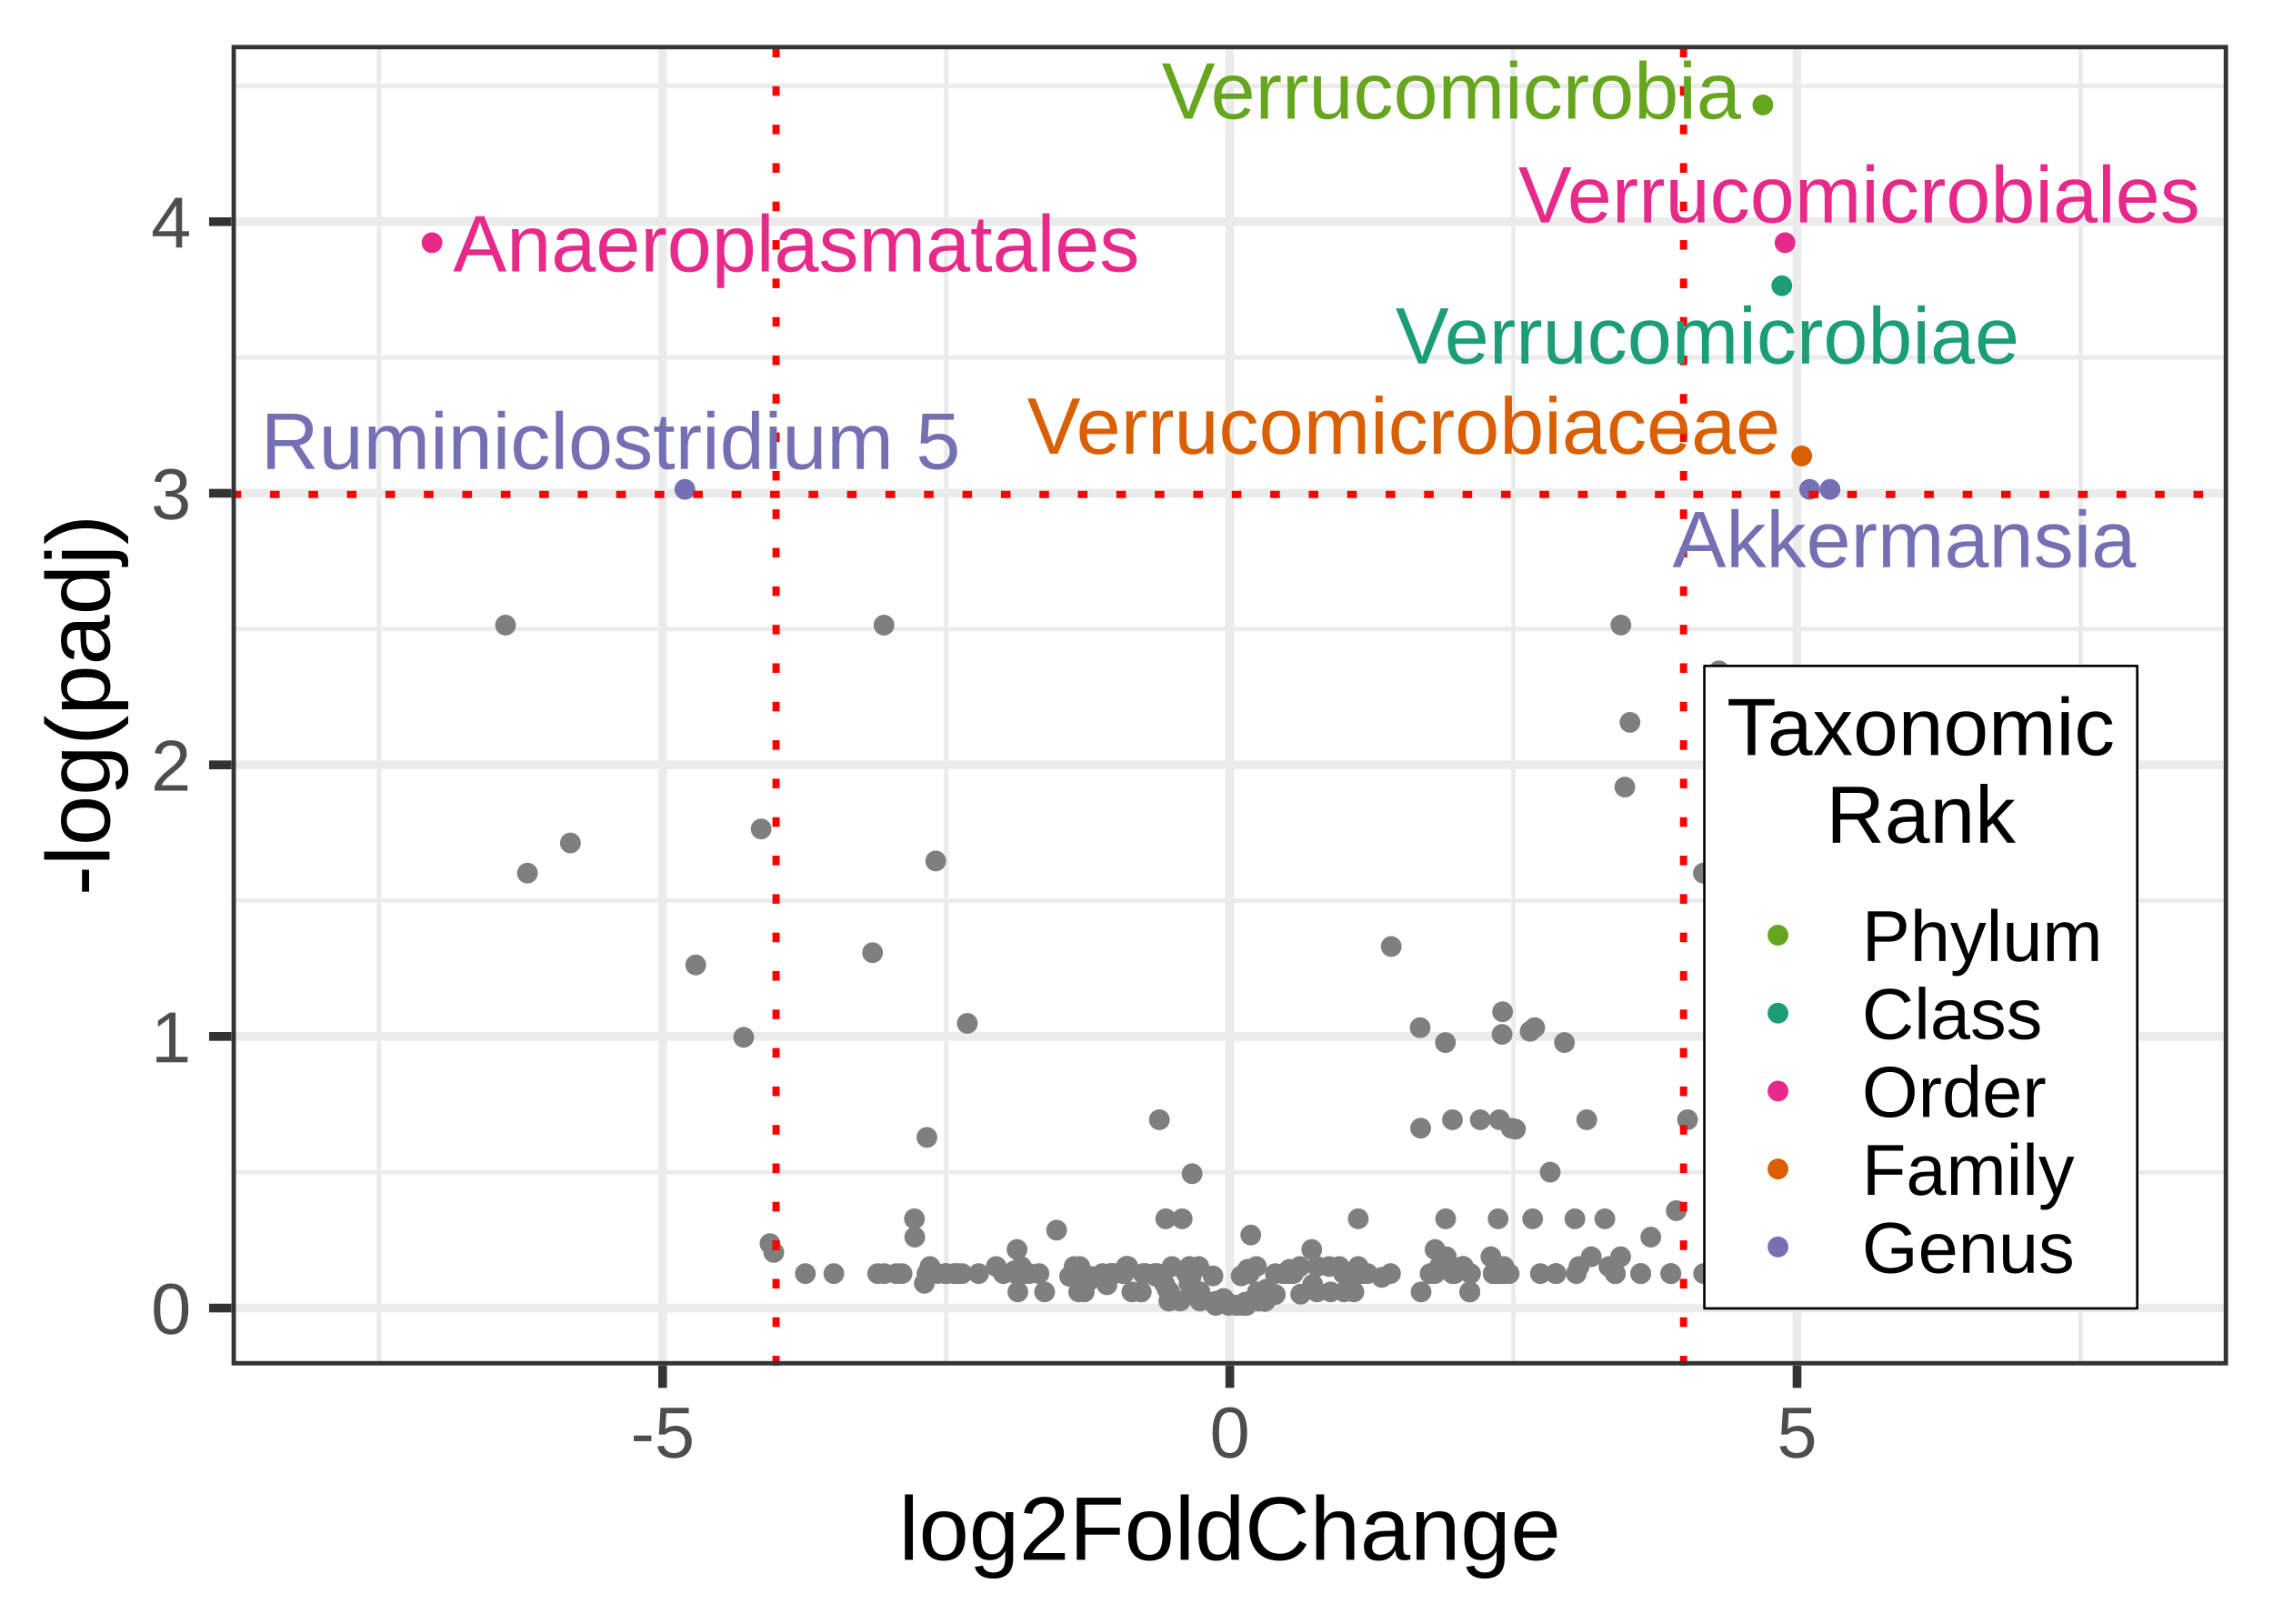
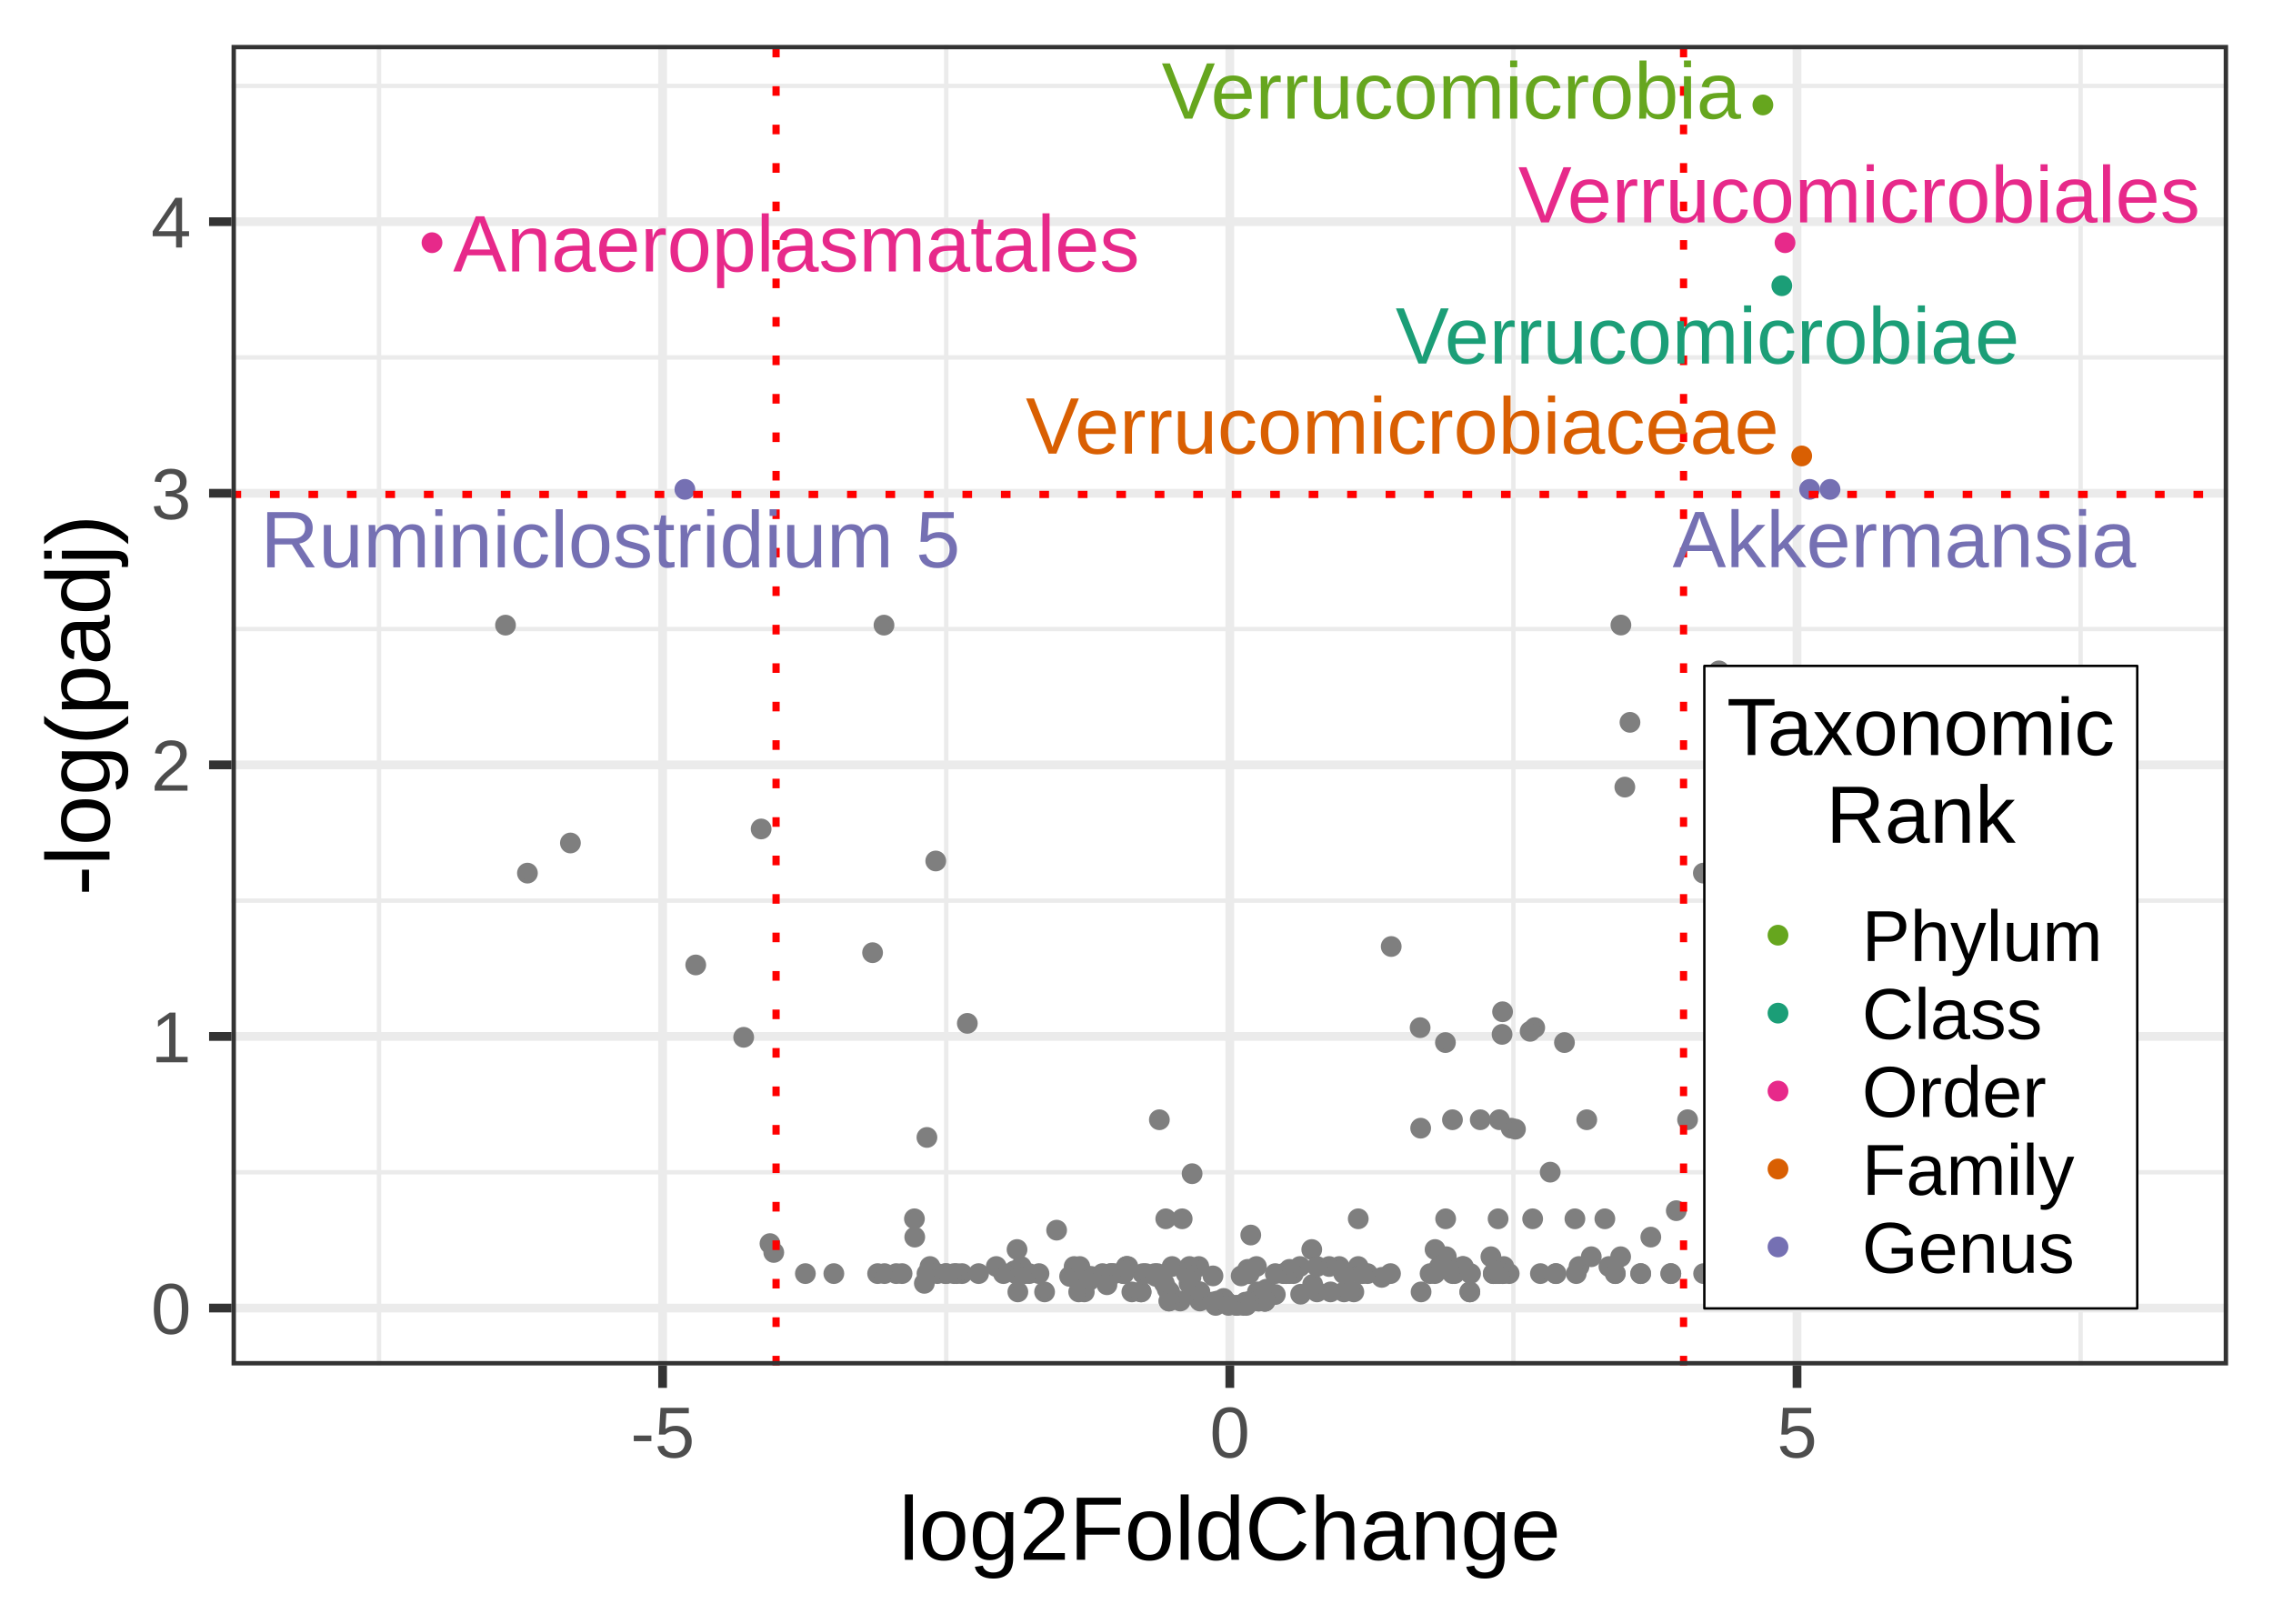
<svg xmlns="http://www.w3.org/2000/svg" class="svglite" width="504.00pt" height="360.00pt" viewBox="0 0 504.00 360.00">
  <defs>
    <style type="text/css">
    .svglite line, .svglite polyline, .svglite polygon, .svglite path, .svglite rect, .svglite circle {
      fill: none;
      stroke: #000000;
      stroke-linecap: round;
      stroke-linejoin: round;
      stroke-miterlimit: 10.00;
    }
    .svglite text {
      white-space: pre;
    }
  </style>
  </defs>
  <rect width="100%" height="100%" style="stroke: none; fill: #FFFFFF;" />
  <defs>
    <clipPath id="cpMC4wMHw1MDQuMDB8MC4wMHwzNjAuMDA=">
      <rect x="0.00" y="0.00" width="504.00" height="360.00" />
    </clipPath>
  </defs>
  <g clip-path="url(#cpMC4wMHw1MDQuMDB8MC4wMHwzNjAuMDA=)">
    <rect x="0.00" y="0.00" width="504.00" height="360.00" style="stroke-width: 1.94; stroke: #FFFFFF; fill: #FFFFFF;" />
  </g>
  <defs>
    <clipPath id="cpNTEuMzR8NDk0LjA0fDkuOTZ8MzAyLjcz">
      <rect x="51.34" y="9.96" width="442.70" height="292.77" />
    </clipPath>
  </defs>
  <g clip-path="url(#cpNTEuMzR8NDk0LjA0fDkuOTZ8MzAyLjcz)">
    <rect x="51.34" y="9.96" width="442.70" height="292.77" style="stroke-width: 1.94; stroke: none; fill: #FFFFFF;" />
    <polyline points="51.34,259.90 494.04,259.90 " style="stroke-width: 0.97; stroke: #EBEBEB; stroke-linecap: butt;" />
    <polyline points="51.34,199.68 494.04,199.68 " style="stroke-width: 0.97; stroke: #EBEBEB; stroke-linecap: butt;" />
    <polyline points="51.34,139.47 494.04,139.47 " style="stroke-width: 0.97; stroke: #EBEBEB; stroke-linecap: butt;" />
    <polyline points="51.34,79.25 494.04,79.25 " style="stroke-width: 0.97; stroke: #EBEBEB; stroke-linecap: butt;" />
    <polyline points="51.34,19.04 494.04,19.04 " style="stroke-width: 0.97; stroke: #EBEBEB; stroke-linecap: butt;" />
    <polyline points="84.04,302.73 84.04,9.96 " style="stroke-width: 0.97; stroke: #EBEBEB; stroke-linecap: butt;" />
    <polyline points="209.81,302.73 209.81,9.96 " style="stroke-width: 0.97; stroke: #EBEBEB; stroke-linecap: butt;" />
    <polyline points="335.57,302.73 335.57,9.96 " style="stroke-width: 0.97; stroke: #EBEBEB; stroke-linecap: butt;" />
    <polyline points="461.34,302.73 461.34,9.96 " style="stroke-width: 0.97; stroke: #EBEBEB; stroke-linecap: butt;" />
    <polyline points="51.34,290.01 494.04,290.01 " style="stroke-width: 1.94; stroke: #EBEBEB; stroke-linecap: butt;" />
    <polyline points="51.34,229.79 494.04,229.79 " style="stroke-width: 1.94; stroke: #EBEBEB; stroke-linecap: butt;" />
    <polyline points="51.34,169.58 494.04,169.58 " style="stroke-width: 1.94; stroke: #EBEBEB; stroke-linecap: butt;" />
    <polyline points="51.34,109.36 494.04,109.36 " style="stroke-width: 1.94; stroke: #EBEBEB; stroke-linecap: butt;" />
    <polyline points="51.34,49.15 494.04,49.15 " style="stroke-width: 1.94; stroke: #EBEBEB; stroke-linecap: butt;" />
    <polyline points="146.92,302.73 146.92,9.96 " style="stroke-width: 1.94; stroke: #EBEBEB; stroke-linecap: butt;" />
    <polyline points="272.69,302.73 272.69,9.96 " style="stroke-width: 1.94; stroke: #EBEBEB; stroke-linecap: butt;" />
    <polyline points="398.46,302.73 398.46,9.96 " style="stroke-width: 1.94; stroke: #EBEBEB; stroke-linecap: butt;" />
    <circle cx="390.89" cy="23.27" r="1.95" style="stroke-width: 0.71; stroke: #66A61E; fill: #66A61E;" />
    <circle cx="333.17" cy="224.32" r="1.95" style="stroke-width: 0.71; stroke: #7F7F7F; fill: #7F7F7F;" />
    <circle cx="322.06" cy="248.26" r="1.95" style="stroke-width: 0.71; stroke: #7F7F7F; fill: #7F7F7F;" />
    <circle cx="328.22" cy="248.26" r="1.95" style="stroke-width: 0.71; stroke: #7F7F7F; fill: #7F7F7F;" />
    <circle cx="257.07" cy="248.26" r="1.95" style="stroke-width: 0.71; stroke: #7F7F7F; fill: #7F7F7F;" />
    <circle cx="351.84" cy="248.26" r="1.95" style="stroke-width: 0.71; stroke: #7F7F7F; fill: #7F7F7F;" />
    <circle cx="205.53" cy="252.18" r="1.95" style="stroke-width: 0.71; stroke: #7F7F7F; fill: #7F7F7F;" />
    <circle cx="264.33" cy="260.22" r="1.95" style="stroke-width: 0.71; stroke: #7F7F7F; fill: #7F7F7F;" />
    <circle cx="277.34" cy="273.82" r="1.95" style="stroke-width: 0.71; stroke: #7F7F7F; fill: #7F7F7F;" />
    <circle cx="395.09" cy="63.35" r="1.95" style="stroke-width: 0.71; stroke: #1B9E77; fill: #1B9E77;" />
    <circle cx="359.41" cy="138.58" r="1.95" style="stroke-width: 0.71; stroke: #7F7F7F; fill: #7F7F7F;" />
    <circle cx="207.49" cy="190.89" r="1.95" style="stroke-width: 0.71; stroke: #7F7F7F; fill: #7F7F7F;" />
    <circle cx="308.48" cy="209.85" r="1.95" style="stroke-width: 0.71; stroke: #7F7F7F; fill: #7F7F7F;" />
    <circle cx="333.06" cy="229.33" r="1.95" style="stroke-width: 0.71; stroke: #7F7F7F; fill: #7F7F7F;" />
    <circle cx="258.49" cy="270.22" r="1.95" style="stroke-width: 0.71; stroke: #7F7F7F; fill: #7F7F7F;" />
    <circle cx="320.55" cy="270.22" r="1.95" style="stroke-width: 0.71; stroke: #7F7F7F; fill: #7F7F7F;" />
    <circle cx="301.17" cy="270.22" r="1.95" style="stroke-width: 0.71; stroke: #7F7F7F; fill: #7F7F7F;" />
    <circle cx="355.85" cy="270.22" r="1.95" style="stroke-width: 0.71; stroke: #7F7F7F; fill: #7F7F7F;" />
    <circle cx="202.76" cy="270.22" r="1.95" style="stroke-width: 0.71; stroke: #7F7F7F; fill: #7F7F7F;" />
    <circle cx="349.21" cy="270.22" r="1.95" style="stroke-width: 0.71; stroke: #7F7F7F; fill: #7F7F7F;" />
    <circle cx="332.18" cy="270.22" r="1.95" style="stroke-width: 0.71; stroke: #7F7F7F; fill: #7F7F7F;" />
    <circle cx="262.13" cy="270.22" r="1.95" style="stroke-width: 0.71; stroke: #7F7F7F; fill: #7F7F7F;" />
    <circle cx="225.51" cy="277.03" r="1.95" style="stroke-width: 0.71; stroke: #7F7F7F; fill: #7F7F7F;" />
    <circle cx="318.20" cy="277.03" r="1.95" style="stroke-width: 0.71; stroke: #7F7F7F; fill: #7F7F7F;" />
    <circle cx="290.86" cy="277.03" r="1.95" style="stroke-width: 0.71; stroke: #7F7F7F; fill: #7F7F7F;" />
    <circle cx="285.92" cy="281.43" r="1.95" style="stroke-width: 0.71; stroke: #7F7F7F; fill: #7F7F7F;" />
    <circle cx="249.63" cy="281.43" r="1.95" style="stroke-width: 0.71; stroke: #7F7F7F; fill: #7F7F7F;" />
    <circle cx="264.42" cy="281.43" r="1.95" style="stroke-width: 0.71; stroke: #7F7F7F; fill: #7F7F7F;" />
    <circle cx="276.64" cy="281.43" r="1.95" style="stroke-width: 0.71; stroke: #7F7F7F; fill: #7F7F7F;" />
    <circle cx="275.21" cy="282.88" r="1.95" style="stroke-width: 0.71; stroke: #7F7F7F; fill: #7F7F7F;" />
    <circle cx="268.96" cy="282.88" r="1.95" style="stroke-width: 0.71; stroke: #7F7F7F; fill: #7F7F7F;" />
    <circle cx="95.79" cy="53.81" r="1.95" style="stroke-width: 0.71; stroke: #E7298A; fill: #E7298A;" />
    <circle cx="395.80" cy="53.81" r="1.95" style="stroke-width: 0.71; stroke: #E7298A; fill: #E7298A;" />
    <circle cx="360.28" cy="174.51" r="1.95" style="stroke-width: 0.71; stroke: #7F7F7F; fill: #7F7F7F;" />
    <circle cx="154.27" cy="213.94" r="1.95" style="stroke-width: 0.71; stroke: #7F7F7F; fill: #7F7F7F;" />
    <circle cx="335.07" cy="250.13" r="1.95" style="stroke-width: 0.71; stroke: #7F7F7F; fill: #7F7F7F;" />
    <circle cx="315.01" cy="250.13" r="1.95" style="stroke-width: 0.71; stroke: #7F7F7F; fill: #7F7F7F;" />
    <circle cx="336.03" cy="250.35" r="1.95" style="stroke-width: 0.71; stroke: #7F7F7F; fill: #7F7F7F;" />
    <circle cx="250.09" cy="280.80" r="1.95" style="stroke-width: 0.71; stroke: #7F7F7F; fill: #7F7F7F;" />
    <circle cx="249.78" cy="280.80" r="1.95" style="stroke-width: 0.71; stroke: #7F7F7F; fill: #7F7F7F;" />
    <circle cx="259.89" cy="280.80" r="1.95" style="stroke-width: 0.71; stroke: #7F7F7F; fill: #7F7F7F;" />
    <circle cx="288.24" cy="280.80" r="1.95" style="stroke-width: 0.71; stroke: #7F7F7F; fill: #7F7F7F;" />
    <circle cx="324.29" cy="280.80" r="1.95" style="stroke-width: 0.71; stroke: #7F7F7F; fill: #7F7F7F;" />
    <circle cx="301.16" cy="280.80" r="1.95" style="stroke-width: 0.71; stroke: #7F7F7F; fill: #7F7F7F;" />
    <circle cx="226.43" cy="280.80" r="1.95" style="stroke-width: 0.71; stroke: #7F7F7F; fill: #7F7F7F;" />
    <circle cx="265.82" cy="280.80" r="1.95" style="stroke-width: 0.71; stroke: #7F7F7F; fill: #7F7F7F;" />
    <circle cx="294.72" cy="280.80" r="1.95" style="stroke-width: 0.71; stroke: #7F7F7F; fill: #7F7F7F;" />
    <circle cx="319.18" cy="280.80" r="1.95" style="stroke-width: 0.71; stroke: #7F7F7F; fill: #7F7F7F;" />
    <circle cx="206.21" cy="280.80" r="1.95" style="stroke-width: 0.71; stroke: #7F7F7F; fill: #7F7F7F;" />
    <circle cx="356.75" cy="280.80" r="1.95" style="stroke-width: 0.71; stroke: #7F7F7F; fill: #7F7F7F;" />
    <circle cx="249.78" cy="280.80" r="1.95" style="stroke-width: 0.71; stroke: #7F7F7F; fill: #7F7F7F;" />
    <circle cx="220.90" cy="280.80" r="1.95" style="stroke-width: 0.71; stroke: #7F7F7F; fill: #7F7F7F;" />
    <circle cx="239.43" cy="280.80" r="1.95" style="stroke-width: 0.71; stroke: #7F7F7F; fill: #7F7F7F;" />
    <circle cx="238.17" cy="280.80" r="1.95" style="stroke-width: 0.71; stroke: #7F7F7F; fill: #7F7F7F;" />
    <circle cx="296.96" cy="280.80" r="1.95" style="stroke-width: 0.71; stroke: #7F7F7F; fill: #7F7F7F;" />
    <circle cx="324.48" cy="280.80" r="1.95" style="stroke-width: 0.71; stroke: #7F7F7F; fill: #7F7F7F;" />
    <circle cx="278.59" cy="280.80" r="1.95" style="stroke-width: 0.71; stroke: #7F7F7F; fill: #7F7F7F;" />
    <circle cx="350.12" cy="280.80" r="1.95" style="stroke-width: 0.71; stroke: #7F7F7F; fill: #7F7F7F;" />
    <circle cx="292.04" cy="280.80" r="1.95" style="stroke-width: 0.71; stroke: #7F7F7F; fill: #7F7F7F;" />
    <circle cx="333.44" cy="280.80" r="1.95" style="stroke-width: 0.71; stroke: #7F7F7F; fill: #7F7F7F;" />
    <circle cx="263.75" cy="280.80" r="1.95" style="stroke-width: 0.71; stroke: #7F7F7F; fill: #7F7F7F;" />
    <circle cx="277.00" cy="282.40" r="1.95" style="stroke-width: 0.71; stroke: #7F7F7F; fill: #7F7F7F;" />
    <circle cx="271.32" cy="287.88" r="1.95" style="stroke-width: 0.71; stroke: #7F7F7F; fill: #7F7F7F;" />
    <circle cx="399.50" cy="101.09" r="1.95" style="stroke-width: 0.71; stroke: #D95F02; fill: #D95F02;" />
    <circle cx="112.09" cy="138.60" r="1.95" style="stroke-width: 0.71; stroke: #7F7F7F; fill: #7F7F7F;" />
    <circle cx="196.01" cy="138.60" r="1.95" style="stroke-width: 0.71; stroke: #7F7F7F; fill: #7F7F7F;" />
    <circle cx="381.14" cy="148.74" r="1.95" style="stroke-width: 0.71; stroke: #7F7F7F; fill: #7F7F7F;" />
    <circle cx="361.42" cy="160.15" r="1.95" style="stroke-width: 0.71; stroke: #7F7F7F; fill: #7F7F7F;" />
    <circle cx="168.77" cy="183.79" r="1.95" style="stroke-width: 0.71; stroke: #7F7F7F; fill: #7F7F7F;" />
    <circle cx="340.30" cy="227.84" r="1.95" style="stroke-width: 0.71; stroke: #7F7F7F; fill: #7F7F7F;" />
    <circle cx="314.89" cy="227.84" r="1.95" style="stroke-width: 0.71; stroke: #7F7F7F; fill: #7F7F7F;" />
    <circle cx="339.28" cy="228.66" r="1.95" style="stroke-width: 0.71; stroke: #7F7F7F; fill: #7F7F7F;" />
    <circle cx="164.90" cy="229.98" r="1.95" style="stroke-width: 0.71; stroke: #7F7F7F; fill: #7F7F7F;" />
    <circle cx="382.68" cy="248.25" r="1.95" style="stroke-width: 0.71; stroke: #7F7F7F; fill: #7F7F7F;" />
    <circle cx="374.19" cy="248.25" r="1.95" style="stroke-width: 0.71; stroke: #7F7F7F; fill: #7F7F7F;" />
    <circle cx="332.45" cy="248.25" r="1.95" style="stroke-width: 0.71; stroke: #7F7F7F; fill: #7F7F7F;" />
    <circle cx="371.69" cy="268.42" r="1.95" style="stroke-width: 0.71; stroke: #7F7F7F; fill: #7F7F7F;" />
    <circle cx="234.29" cy="272.74" r="1.95" style="stroke-width: 0.71; stroke: #7F7F7F; fill: #7F7F7F;" />
    <circle cx="202.83" cy="274.28" r="1.95" style="stroke-width: 0.71; stroke: #7F7F7F; fill: #7F7F7F;" />
    <circle cx="366.04" cy="274.28" r="1.95" style="stroke-width: 0.71; stroke: #7F7F7F; fill: #7F7F7F;" />
    <circle cx="320.70" cy="278.63" r="1.95" style="stroke-width: 0.71; stroke: #7F7F7F; fill: #7F7F7F;" />
    <circle cx="352.84" cy="278.63" r="1.95" style="stroke-width: 0.71; stroke: #7F7F7F; fill: #7F7F7F;" />
    <circle cx="359.35" cy="278.63" r="1.95" style="stroke-width: 0.71; stroke: #7F7F7F; fill: #7F7F7F;" />
    <circle cx="330.58" cy="278.63" r="1.95" style="stroke-width: 0.71; stroke: #7F7F7F; fill: #7F7F7F;" />
    <circle cx="224.89" cy="281.77" r="1.95" style="stroke-width: 0.71; stroke: #7F7F7F; fill: #7F7F7F;" />
    <circle cx="204.96" cy="284.53" r="1.95" style="stroke-width: 0.71; stroke: #7F7F7F; fill: #7F7F7F;" />
    <circle cx="258.17" cy="284.53" r="1.95" style="stroke-width: 0.71; stroke: #7F7F7F; fill: #7F7F7F;" />
    <circle cx="265.22" cy="286.43" r="1.95" style="stroke-width: 0.71; stroke: #7F7F7F; fill: #7F7F7F;" />
    <circle cx="225.69" cy="286.43" r="1.95" style="stroke-width: 0.71; stroke: #7F7F7F; fill: #7F7F7F;" />
    <circle cx="315.10" cy="286.43" r="1.95" style="stroke-width: 0.71; stroke: #7F7F7F; fill: #7F7F7F;" />
    <circle cx="266.05" cy="286.43" r="1.95" style="stroke-width: 0.71; stroke: #7F7F7F; fill: #7F7F7F;" />
    <circle cx="259.36" cy="286.43" r="1.95" style="stroke-width: 0.71; stroke: #7F7F7F; fill: #7F7F7F;" />
    <circle cx="266.03" cy="286.43" r="1.95" style="stroke-width: 0.71; stroke: #7F7F7F; fill: #7F7F7F;" />
    <circle cx="325.91" cy="286.43" r="1.95" style="stroke-width: 0.71; stroke: #7F7F7F; fill: #7F7F7F;" />
    <circle cx="253.02" cy="286.43" r="1.95" style="stroke-width: 0.71; stroke: #7F7F7F; fill: #7F7F7F;" />
    <circle cx="250.97" cy="286.43" r="1.95" style="stroke-width: 0.71; stroke: #7F7F7F; fill: #7F7F7F;" />
    <circle cx="279.70" cy="286.43" r="1.95" style="stroke-width: 0.71; stroke: #7F7F7F; fill: #7F7F7F;" />
    <circle cx="298.02" cy="286.43" r="1.95" style="stroke-width: 0.71; stroke: #7F7F7F; fill: #7F7F7F;" />
    <circle cx="231.62" cy="286.43" r="1.95" style="stroke-width: 0.71; stroke: #7F7F7F; fill: #7F7F7F;" />
    <circle cx="292.03" cy="286.43" r="1.95" style="stroke-width: 0.71; stroke: #7F7F7F; fill: #7F7F7F;" />
    <circle cx="253.02" cy="286.43" r="1.95" style="stroke-width: 0.71; stroke: #7F7F7F; fill: #7F7F7F;" />
    <circle cx="240.42" cy="286.43" r="1.95" style="stroke-width: 0.71; stroke: #7F7F7F; fill: #7F7F7F;" />
    <circle cx="239.18" cy="286.43" r="1.95" style="stroke-width: 0.71; stroke: #7F7F7F; fill: #7F7F7F;" />
    <circle cx="300.19" cy="286.43" r="1.95" style="stroke-width: 0.71; stroke: #7F7F7F; fill: #7F7F7F;" />
    <circle cx="325.91" cy="286.43" r="1.95" style="stroke-width: 0.71; stroke: #7F7F7F; fill: #7F7F7F;" />
    <circle cx="278.81" cy="286.43" r="1.95" style="stroke-width: 0.71; stroke: #7F7F7F; fill: #7F7F7F;" />
    <circle cx="295.03" cy="286.43" r="1.95" style="stroke-width: 0.71; stroke: #7F7F7F; fill: #7F7F7F;" />
    <circle cx="265.35" cy="286.43" r="1.95" style="stroke-width: 0.71; stroke: #7F7F7F; fill: #7F7F7F;" />
    <circle cx="276.12" cy="288.70" r="1.95" style="stroke-width: 0.71; stroke: #7F7F7F; fill: #7F7F7F;" />
    <circle cx="274.21" cy="289.42" r="1.95" style="stroke-width: 0.71; stroke: #7F7F7F; fill: #7F7F7F;" />
    <circle cx="276.37" cy="289.42" r="1.95" style="stroke-width: 0.71; stroke: #7F7F7F; fill: #7F7F7F;" />
    <circle cx="274.21" cy="289.42" r="1.95" style="stroke-width: 0.71; stroke: #7F7F7F; fill: #7F7F7F;" />
    <circle cx="272.41" cy="289.42" r="1.95" style="stroke-width: 0.71; stroke: #7F7F7F; fill: #7F7F7F;" />
    <circle cx="275.69" cy="289.42" r="1.95" style="stroke-width: 0.71; stroke: #7F7F7F; fill: #7F7F7F;" />
    <circle cx="269.55" cy="289.42" r="1.95" style="stroke-width: 0.71; stroke: #7F7F7F; fill: #7F7F7F;" />
    <circle cx="405.78" cy="108.50" r="1.95" style="stroke-width: 0.71; stroke: #7570B3; fill: #7570B3;" />
    <circle cx="151.86" cy="108.50" r="1.95" style="stroke-width: 0.71; stroke: #7570B3; fill: #7570B3;" />
    <circle cx="401.25" cy="108.50" r="1.95" style="stroke-width: 0.71; stroke: #7570B3; fill: #7570B3;" />
    <circle cx="126.48" cy="186.90" r="1.95" style="stroke-width: 0.71; stroke: #7F7F7F; fill: #7F7F7F;" />
    <circle cx="457.49" cy="186.90" r="1.95" style="stroke-width: 0.71; stroke: #7F7F7F; fill: #7F7F7F;" />
    <circle cx="116.95" cy="193.58" r="1.95" style="stroke-width: 0.71; stroke: #7F7F7F; fill: #7F7F7F;" />
    <circle cx="381.80" cy="193.58" r="1.95" style="stroke-width: 0.71; stroke: #7F7F7F; fill: #7F7F7F;" />
    <circle cx="377.69" cy="193.58" r="1.95" style="stroke-width: 0.71; stroke: #7F7F7F; fill: #7F7F7F;" />
    <circle cx="193.48" cy="211.22" r="1.95" style="stroke-width: 0.71; stroke: #7F7F7F; fill: #7F7F7F;" />
    <circle cx="214.49" cy="226.89" r="1.95" style="stroke-width: 0.71; stroke: #7F7F7F; fill: #7F7F7F;" />
    <circle cx="346.89" cy="231.15" r="1.95" style="stroke-width: 0.71; stroke: #7F7F7F; fill: #7F7F7F;" />
    <circle cx="320.50" cy="231.15" r="1.95" style="stroke-width: 0.71; stroke: #7F7F7F; fill: #7F7F7F;" />
    <circle cx="343.73" cy="259.88" r="1.95" style="stroke-width: 0.71; stroke: #7F7F7F; fill: #7F7F7F;" />
    <circle cx="399.52" cy="267.75" r="1.95" style="stroke-width: 0.71; stroke: #7F7F7F; fill: #7F7F7F;" />
    <circle cx="339.84" cy="270.22" r="1.95" style="stroke-width: 0.71; stroke: #7F7F7F; fill: #7F7F7F;" />
    <circle cx="388.79" cy="275.72" r="1.95" style="stroke-width: 0.71; stroke: #7F7F7F; fill: #7F7F7F;" />
    <circle cx="170.73" cy="275.72" r="1.95" style="stroke-width: 0.71; stroke: #7F7F7F; fill: #7F7F7F;" />
    <circle cx="171.57" cy="277.68" r="1.95" style="stroke-width: 0.71; stroke: #7F7F7F; fill: #7F7F7F;" />
    <circle cx="318.16" cy="282.37" r="1.95" style="stroke-width: 0.71; stroke: #7F7F7F; fill: #7F7F7F;" />
    <circle cx="246.26" cy="282.37" r="1.95" style="stroke-width: 0.71; stroke: #7F7F7F; fill: #7F7F7F;" />
    <circle cx="333.13" cy="282.37" r="1.95" style="stroke-width: 0.71; stroke: #7F7F7F; fill: #7F7F7F;" />
    <circle cx="333.30" cy="282.37" r="1.95" style="stroke-width: 0.71; stroke: #7F7F7F; fill: #7F7F7F;" />
    <circle cx="322.08" cy="282.37" r="1.95" style="stroke-width: 0.71; stroke: #7F7F7F; fill: #7F7F7F;" />
    <circle cx="194.60" cy="282.37" r="1.95" style="stroke-width: 0.71; stroke: #7F7F7F; fill: #7F7F7F;" />
    <circle cx="249.20" cy="282.37" r="1.95" style="stroke-width: 0.71; stroke: #7F7F7F; fill: #7F7F7F;" />
    <circle cx="370.48" cy="282.37" r="1.95" style="stroke-width: 0.71; stroke: #7F7F7F; fill: #7F7F7F;" />
    <circle cx="349.51" cy="282.37" r="1.95" style="stroke-width: 0.71; stroke: #7F7F7F; fill: #7F7F7F;" />
    <circle cx="334.64" cy="282.37" r="1.95" style="stroke-width: 0.71; stroke: #7F7F7F; fill: #7F7F7F;" />
    <circle cx="331.97" cy="282.37" r="1.95" style="stroke-width: 0.71; stroke: #7F7F7F; fill: #7F7F7F;" />
    <circle cx="209.87" cy="282.37" r="1.95" style="stroke-width: 0.71; stroke: #7F7F7F; fill: #7F7F7F;" />
    <circle cx="299.02" cy="282.37" r="1.95" style="stroke-width: 0.71; stroke: #7F7F7F; fill: #7F7F7F;" />
    <circle cx="225.23" cy="282.37" r="1.95" style="stroke-width: 0.71; stroke: #7F7F7F; fill: #7F7F7F;" />
    <circle cx="331.11" cy="282.37" r="1.95" style="stroke-width: 0.71; stroke: #7F7F7F; fill: #7F7F7F;" />
    <circle cx="358.17" cy="282.37" r="1.95" style="stroke-width: 0.71; stroke: #7F7F7F; fill: #7F7F7F;" />
    <circle cx="363.80" cy="282.37" r="1.95" style="stroke-width: 0.71; stroke: #7F7F7F; fill: #7F7F7F;" />
    <circle cx="317.10" cy="282.37" r="1.95" style="stroke-width: 0.71; stroke: #7F7F7F; fill: #7F7F7F;" />
    <circle cx="308.32" cy="282.37" r="1.95" style="stroke-width: 0.71; stroke: #7F7F7F; fill: #7F7F7F;" />
    <circle cx="345.03" cy="282.37" r="1.95" style="stroke-width: 0.71; stroke: #7F7F7F; fill: #7F7F7F;" />
    <circle cx="196.12" cy="282.37" r="1.95" style="stroke-width: 0.71; stroke: #7F7F7F; fill: #7F7F7F;" />
    <circle cx="213.32" cy="282.37" r="1.95" style="stroke-width: 0.71; stroke: #7F7F7F; fill: #7F7F7F;" />
    <circle cx="322.53" cy="282.37" r="1.95" style="stroke-width: 0.71; stroke: #7F7F7F; fill: #7F7F7F;" />
    <circle cx="198.72" cy="282.37" r="1.95" style="stroke-width: 0.71; stroke: #7F7F7F; fill: #7F7F7F;" />
    <circle cx="256.64" cy="282.37" r="1.95" style="stroke-width: 0.71; stroke: #7F7F7F; fill: #7F7F7F;" />
    <circle cx="326.07" cy="282.37" r="1.95" style="stroke-width: 0.71; stroke: #7F7F7F; fill: #7F7F7F;" />
    <circle cx="244.45" cy="282.37" r="1.95" style="stroke-width: 0.71; stroke: #7F7F7F; fill: #7F7F7F;" />
    <circle cx="228.20" cy="282.37" r="1.95" style="stroke-width: 0.71; stroke: #7F7F7F; fill: #7F7F7F;" />
    <circle cx="297.93" cy="282.37" r="1.95" style="stroke-width: 0.71; stroke: #7F7F7F; fill: #7F7F7F;" />
    <circle cx="200.02" cy="282.37" r="1.95" style="stroke-width: 0.71; stroke: #7F7F7F; fill: #7F7F7F;" />
    <circle cx="207.84" cy="282.37" r="1.95" style="stroke-width: 0.71; stroke: #7F7F7F; fill: #7F7F7F;" />
    <circle cx="256.03" cy="282.37" r="1.95" style="stroke-width: 0.71; stroke: #7F7F7F; fill: #7F7F7F;" />
    <circle cx="254.07" cy="282.37" r="1.95" style="stroke-width: 0.71; stroke: #7F7F7F; fill: #7F7F7F;" />
    <circle cx="285.87" cy="282.37" r="1.95" style="stroke-width: 0.71; stroke: #7F7F7F; fill: #7F7F7F;" />
    <circle cx="286.77" cy="282.37" r="1.95" style="stroke-width: 0.71; stroke: #7F7F7F; fill: #7F7F7F;" />
    <circle cx="284.51" cy="282.37" r="1.95" style="stroke-width: 0.71; stroke: #7F7F7F; fill: #7F7F7F;" />
    <circle cx="247.11" cy="282.37" r="1.95" style="stroke-width: 0.71; stroke: #7F7F7F; fill: #7F7F7F;" />
    <circle cx="222.49" cy="282.37" r="1.95" style="stroke-width: 0.71; stroke: #7F7F7F; fill: #7F7F7F;" />
    <circle cx="344.95" cy="282.37" r="1.95" style="stroke-width: 0.71; stroke: #7F7F7F; fill: #7F7F7F;" />
    <circle cx="178.58" cy="282.37" r="1.95" style="stroke-width: 0.71; stroke: #7F7F7F; fill: #7F7F7F;" />
    <circle cx="212.13" cy="282.37" r="1.95" style="stroke-width: 0.71; stroke: #7F7F7F; fill: #7F7F7F;" />
    <circle cx="370.48" cy="282.37" r="1.95" style="stroke-width: 0.71; stroke: #7F7F7F; fill: #7F7F7F;" />
    <circle cx="184.89" cy="282.37" r="1.95" style="stroke-width: 0.71; stroke: #7F7F7F; fill: #7F7F7F;" />
    <circle cx="253.42" cy="282.37" r="1.95" style="stroke-width: 0.71; stroke: #7F7F7F; fill: #7F7F7F;" />
    <circle cx="211.53" cy="282.37" r="1.95" style="stroke-width: 0.71; stroke: #7F7F7F; fill: #7F7F7F;" />
    <circle cx="205.54" cy="282.37" r="1.95" style="stroke-width: 0.71; stroke: #7F7F7F; fill: #7F7F7F;" />
    <circle cx="377.75" cy="282.37" r="1.95" style="stroke-width: 0.71; stroke: #7F7F7F; fill: #7F7F7F;" />
    <circle cx="358.15" cy="282.37" r="1.95" style="stroke-width: 0.71; stroke: #7F7F7F; fill: #7F7F7F;" />
    <circle cx="341.56" cy="282.37" r="1.95" style="stroke-width: 0.71; stroke: #7F7F7F; fill: #7F7F7F;" />
    <circle cx="216.99" cy="282.37" r="1.95" style="stroke-width: 0.71; stroke: #7F7F7F; fill: #7F7F7F;" />
    <circle cx="209.61" cy="282.37" r="1.95" style="stroke-width: 0.71; stroke: #7F7F7F; fill: #7F7F7F;" />
    <circle cx="230.38" cy="282.37" r="1.95" style="stroke-width: 0.71; stroke: #7F7F7F; fill: #7F7F7F;" />
    <circle cx="249.11" cy="282.37" r="1.95" style="stroke-width: 0.71; stroke: #7F7F7F; fill: #7F7F7F;" />
    <circle cx="331.11" cy="282.37" r="1.95" style="stroke-width: 0.71; stroke: #7F7F7F; fill: #7F7F7F;" />
    <circle cx="285.23" cy="282.37" r="1.95" style="stroke-width: 0.71; stroke: #7F7F7F; fill: #7F7F7F;" />
    <circle cx="263.04" cy="282.37" r="1.95" style="stroke-width: 0.71; stroke: #7F7F7F; fill: #7F7F7F;" />
    <circle cx="303.24" cy="282.37" r="1.95" style="stroke-width: 0.71; stroke: #7F7F7F; fill: #7F7F7F;" />
    <circle cx="301.70" cy="282.37" r="1.95" style="stroke-width: 0.71; stroke: #7F7F7F; fill: #7F7F7F;" />
    <circle cx="227.23" cy="282.37" r="1.95" style="stroke-width: 0.71; stroke: #7F7F7F; fill: #7F7F7F;" />
    <circle cx="331.55" cy="282.37" r="1.95" style="stroke-width: 0.71; stroke: #7F7F7F; fill: #7F7F7F;" />
    <circle cx="285.10" cy="282.37" r="1.95" style="stroke-width: 0.71; stroke: #7F7F7F; fill: #7F7F7F;" />
    <circle cx="363.80" cy="282.37" r="1.95" style="stroke-width: 0.71; stroke: #7F7F7F; fill: #7F7F7F;" />
    <circle cx="302.10" cy="282.37" r="1.95" style="stroke-width: 0.71; stroke: #7F7F7F; fill: #7F7F7F;" />
    <circle cx="332.41" cy="282.37" r="1.95" style="stroke-width: 0.71; stroke: #7F7F7F; fill: #7F7F7F;" />
    <circle cx="282.77" cy="282.37" r="1.95" style="stroke-width: 0.71; stroke: #7F7F7F; fill: #7F7F7F;" />
    <circle cx="246.37" cy="282.37" r="1.95" style="stroke-width: 0.71; stroke: #7F7F7F; fill: #7F7F7F;" />
    <circle cx="240.96" cy="282.87" r="1.95" style="stroke-width: 0.71; stroke: #7F7F7F; fill: #7F7F7F;" />
    <circle cx="241.92" cy="282.99" r="1.95" style="stroke-width: 0.71; stroke: #7F7F7F; fill: #7F7F7F;" />
    <circle cx="256.31" cy="282.99" r="1.95" style="stroke-width: 0.71; stroke: #7F7F7F; fill: #7F7F7F;" />
    <circle cx="237.17" cy="282.99" r="1.95" style="stroke-width: 0.71; stroke: #7F7F7F; fill: #7F7F7F;" />
    <circle cx="264.08" cy="283.21" r="1.95" style="stroke-width: 0.71; stroke: #7F7F7F; fill: #7F7F7F;" />
    <circle cx="306.38" cy="283.21" r="1.95" style="stroke-width: 0.71; stroke: #7F7F7F; fill: #7F7F7F;" />
    <circle cx="241.60" cy="283.84" r="1.95" style="stroke-width: 0.71; stroke: #7F7F7F; fill: #7F7F7F;" />
    <circle cx="263.66" cy="284.57" r="1.95" style="stroke-width: 0.71; stroke: #7F7F7F; fill: #7F7F7F;" />
    <circle cx="291.06" cy="284.76" r="1.95" style="stroke-width: 0.71; stroke: #7F7F7F; fill: #7F7F7F;" />
    <circle cx="245.45" cy="284.84" r="1.95" style="stroke-width: 0.71; stroke: #7F7F7F; fill: #7F7F7F;" />
    <circle cx="258.81" cy="285.83" r="1.95" style="stroke-width: 0.71; stroke: #7F7F7F; fill: #7F7F7F;" />
    <circle cx="280.78" cy="285.83" r="1.95" style="stroke-width: 0.71; stroke: #7F7F7F; fill: #7F7F7F;" />
    <circle cx="288.40" cy="286.94" r="1.95" style="stroke-width: 0.71; stroke: #7F7F7F; fill: #7F7F7F;" />
    <circle cx="282.78" cy="287.01" r="1.95" style="stroke-width: 0.71; stroke: #7F7F7F; fill: #7F7F7F;" />
    <circle cx="279.86" cy="287.99" r="1.95" style="stroke-width: 0.71; stroke: #7F7F7F; fill: #7F7F7F;" />
    <circle cx="279.12" cy="288.45" r="1.95" style="stroke-width: 0.71; stroke: #7F7F7F; fill: #7F7F7F;" />
    <circle cx="269.94" cy="288.45" r="1.95" style="stroke-width: 0.71; stroke: #7F7F7F; fill: #7F7F7F;" />
    <circle cx="277.25" cy="288.45" r="1.95" style="stroke-width: 0.71; stroke: #7F7F7F; fill: #7F7F7F;" />
    <circle cx="266.06" cy="288.45" r="1.95" style="stroke-width: 0.71; stroke: #7F7F7F; fill: #7F7F7F;" />
    <circle cx="279.04" cy="288.45" r="1.95" style="stroke-width: 0.71; stroke: #7F7F7F; fill: #7F7F7F;" />
    <circle cx="259.20" cy="288.45" r="1.95" style="stroke-width: 0.71; stroke: #7F7F7F; fill: #7F7F7F;" />
    <circle cx="261.70" cy="288.45" r="1.95" style="stroke-width: 0.71; stroke: #7F7F7F; fill: #7F7F7F;" />
    <circle cx="259.20" cy="288.45" r="1.95" style="stroke-width: 0.71; stroke: #7F7F7F; fill: #7F7F7F;" />
    <circle cx="280.45" cy="288.49" r="1.95" style="stroke-width: 0.71; stroke: #7F7F7F; fill: #7F7F7F;" />
    <circle cx="280.44" cy="288.49" r="1.95" style="stroke-width: 0.71; stroke: #7F7F7F; fill: #7F7F7F;" />
    <circle cx="280.50" cy="288.49" r="1.95" style="stroke-width: 0.71; stroke: #7F7F7F; fill: #7F7F7F;" />
    <circle cx="268.98" cy="288.67" r="1.95" style="stroke-width: 0.71; stroke: #7F7F7F; fill: #7F7F7F;" />
    <circle cx="270.40" cy="288.83" r="1.95" style="stroke-width: 0.71; stroke: #7F7F7F; fill: #7F7F7F;" />
    <circle cx="271.79" cy="288.83" r="1.95" style="stroke-width: 0.71; stroke: #7F7F7F; fill: #7F7F7F;" />
    <circle cx="269.44" cy="288.83" r="1.95" style="stroke-width: 0.71; stroke: #7F7F7F; fill: #7F7F7F;" />
    <circle cx="272.09" cy="288.83" r="1.95" style="stroke-width: 0.71; stroke: #7F7F7F; fill: #7F7F7F;" />
    <circle cx="272.17" cy="288.83" r="1.95" style="stroke-width: 0.71; stroke: #7F7F7F; fill: #7F7F7F;" />
    <line x1="51.34" y1="109.62" x2="494.04" y2="109.62" style="stroke-width: 1.60; stroke: #FF0000; stroke-dasharray: 2.13,6.40; stroke-linecap: butt;" />
    <line x1="172.08" y1="302.73" x2="172.08" y2="9.96" style="stroke-width: 1.60; stroke: #FF0000; stroke-dasharray: 2.13,6.40; stroke-linecap: butt;" />
    <line x1="373.30" y1="302.73" x2="373.30" y2="9.96" style="stroke-width: 1.60; stroke: #FF0000; stroke-dasharray: 2.13,6.40; stroke-linecap: butt;" />
    <text x="321.81" y="26.30" text-anchor="middle" style="font-size: 17.78px;fill: #66A61E; font-family: &quot;Arial&quot;;" textLength="128.52px" lengthAdjust="spacingAndGlyphs">Verrucomicrobia</text>
-     <text x="378.60" y="80.59" text-anchor="middle" style="font-size: 17.78px;fill: #1B9E77; font-family: &quot;Arial&quot;;" textLength="138.41px" lengthAdjust="spacingAndGlyphs">Verrucomicrobiae</text>
-     <text x="176.58" y="60.18" text-anchor="middle" style="font-size: 17.78px;fill: #E7298A; font-family: &quot;Arial&quot;;" textLength="152.27px" lengthAdjust="spacingAndGlyphs">Anaeroplasmatales</text>
+     <text x="378.62" y="80.60" text-anchor="middle" style="font-size: 17.78px;fill: #1B9E77; font-family: &quot;Arial&quot;;" textLength="138.41px" lengthAdjust="spacingAndGlyphs">Verrucomicrobiae</text>
+     <text x="176.58" y="60.19" text-anchor="middle" style="font-size: 17.78px;fill: #E7298A; font-family: &quot;Arial&quot;;" textLength="152.27px" lengthAdjust="spacingAndGlyphs">Anaeroplasmatales</text>
    <text x="412.24" y="49.31" text-anchor="middle" style="font-size: 17.78px;fill: #E7298A; font-family: &quot;Arial&quot;;" textLength="151.26px" lengthAdjust="spacingAndGlyphs">Verrucomicrobiales</text>
-     <text x="311.26" y="100.59" text-anchor="middle" style="font-size: 17.78px;fill: #D95F02; font-family: &quot;Arial&quot;;" textLength="167.09px" lengthAdjust="spacingAndGlyphs">Verrucomicrobiaceae</text>
-     <text x="422.24" y="125.74" text-anchor="middle" style="font-size: 17.78px;fill: #7570B3; font-family: &quot;Arial&quot;;" textLength="102.80px" lengthAdjust="spacingAndGlyphs">Akkermansia</text>
-     <text x="135.40" y="103.97" text-anchor="middle" style="font-size: 17.78px;fill: #7570B3; font-family: &quot;Arial&quot;;" textLength="155.19px" lengthAdjust="spacingAndGlyphs">Ruminiclostridium 5</text>
+     <text x="310.95" y="100.58" text-anchor="middle" style="font-size: 17.78px;fill: #D95F02; font-family: &quot;Arial&quot;;" textLength="167.09px" lengthAdjust="spacingAndGlyphs">Verrucomicrobiaceae</text>
+     <text x="422.25" y="125.75" text-anchor="middle" style="font-size: 17.78px;fill: #7570B3; font-family: &quot;Arial&quot;;" textLength="102.80px" lengthAdjust="spacingAndGlyphs">Akkermansia</text>
+     <text x="135.37" y="125.78" text-anchor="middle" style="font-size: 17.78px;fill: #7570B3; font-family: &quot;Arial&quot;;" textLength="155.19px" lengthAdjust="spacingAndGlyphs">Ruminiclostridium 5</text>
    <rect x="51.34" y="9.96" width="442.70" height="292.77" style="stroke-width: 1.94; stroke: #333333;" />
  </g>
  <g clip-path="url(#cpMC4wMHw1MDQuMDB8MC4wMHwzNjAuMDA=)">
    <text x="42.38" y="295.73" text-anchor="end" style="font-size: 16.00px;fill: #4D4D4D; font-family: &quot;Arial&quot;;" textLength="8.90px" lengthAdjust="spacingAndGlyphs">0</text>
    <text x="42.38" y="235.52" text-anchor="end" style="font-size: 16.00px;fill: #4D4D4D; font-family: &quot;Arial&quot;;" textLength="8.90px" lengthAdjust="spacingAndGlyphs">1</text>
    <text x="42.38" y="175.30" text-anchor="end" style="font-size: 16.00px;fill: #4D4D4D; font-family: &quot;Arial&quot;;" textLength="8.90px" lengthAdjust="spacingAndGlyphs">2</text>
    <text x="42.38" y="115.09" text-anchor="end" style="font-size: 16.00px;fill: #4D4D4D; font-family: &quot;Arial&quot;;" textLength="8.90px" lengthAdjust="spacingAndGlyphs">3</text>
    <text x="42.38" y="54.87" text-anchor="end" style="font-size: 16.00px;fill: #4D4D4D; font-family: &quot;Arial&quot;;" textLength="8.90px" lengthAdjust="spacingAndGlyphs">4</text>
    <polyline points="46.36,290.01 51.34,290.01 " style="stroke-width: 1.94; stroke: #333333; stroke-linecap: butt;" />
    <polyline points="46.36,229.79 51.34,229.79 " style="stroke-width: 1.94; stroke: #333333; stroke-linecap: butt;" />
    <polyline points="46.36,169.58 51.34,169.58 " style="stroke-width: 1.94; stroke: #333333; stroke-linecap: butt;" />
    <polyline points="46.36,109.36 51.34,109.36 " style="stroke-width: 1.94; stroke: #333333; stroke-linecap: butt;" />
    <polyline points="46.36,49.15 51.34,49.15 " style="stroke-width: 1.94; stroke: #333333; stroke-linecap: butt;" />
    <polyline points="146.92,307.71 146.92,302.73 " style="stroke-width: 1.94; stroke: #333333; stroke-linecap: butt;" />
    <polyline points="272.69,307.71 272.69,302.73 " style="stroke-width: 1.94; stroke: #333333; stroke-linecap: butt;" />
    <polyline points="398.46,307.71 398.46,302.73 " style="stroke-width: 1.94; stroke: #333333; stroke-linecap: butt;" />
    <text x="146.92" y="323.15" text-anchor="middle" style="font-size: 16.00px;fill: #4D4D4D; font-family: &quot;Arial&quot;;" textLength="14.23px" lengthAdjust="spacingAndGlyphs">-5</text>
    <text x="272.69" y="323.15" text-anchor="middle" style="font-size: 16.00px;fill: #4D4D4D; font-family: &quot;Arial&quot;;" textLength="8.90px" lengthAdjust="spacingAndGlyphs">0</text>
    <text x="398.46" y="323.15" text-anchor="middle" style="font-size: 16.00px;fill: #4D4D4D; font-family: &quot;Arial&quot;;" textLength="8.90px" lengthAdjust="spacingAndGlyphs">5</text>
    <text x="272.69" y="345.83" text-anchor="middle" style="font-size: 20.00px; font-family: &quot;Arial&quot;;" textLength="146.79px" lengthAdjust="spacingAndGlyphs">log2FoldChange</text>
    <text transform="translate(24.28,156.35) rotate(-90)" text-anchor="middle" style="font-size: 20.00px; font-family: &quot;Arial&quot;;" textLength="84.48px" lengthAdjust="spacingAndGlyphs">-log(padj)</text>
    <rect x="377.91" y="147.64" width="95.99" height="142.45" style="stroke-width: 0.53; fill: #FFFFFF;" />
    <rect x="379.90" y="149.63" width="92.00" height="138.46" style="stroke-width: 1.94; stroke: none; fill: #FFFFFF;" />
    <text x="425.90" y="167.40" text-anchor="middle" style="font-size: 18.00px; font-family: &quot;Arial&quot;;" textLength="86.03px" lengthAdjust="spacingAndGlyphs">Taxonomic</text>
    <text x="425.90" y="186.84" text-anchor="middle" style="font-size: 18.00px; font-family: &quot;Arial&quot;;" textLength="42.01px" lengthAdjust="spacingAndGlyphs">Rank</text>
    <rect x="385.60" y="198.70" width="17.28" height="17.28" style="stroke-width: 1.94; stroke: none; fill: #FFFFFF;" />
    <circle cx="394.24" cy="207.34" r="1.95" style="stroke-width: 0.71; stroke: #66A61E; fill: #66A61E;" />
    <rect x="385.60" y="215.98" width="17.28" height="17.28" style="stroke-width: 1.94; stroke: none; fill: #FFFFFF;" />
    <circle cx="394.24" cy="224.62" r="1.95" style="stroke-width: 0.71; stroke: #1B9E77; fill: #1B9E77;" />
    <rect x="385.60" y="233.26" width="17.28" height="17.28" style="stroke-width: 1.94; stroke: none; fill: #FFFFFF;" />
    <circle cx="394.24" cy="241.90" r="1.95" style="stroke-width: 0.71; stroke: #E7298A; fill: #E7298A;" />
    <rect x="385.60" y="250.54" width="17.28" height="17.28" style="stroke-width: 1.94; stroke: none; fill: #FFFFFF;" />
    <circle cx="394.24" cy="259.18" r="1.95" style="stroke-width: 0.71; stroke: #D95F02; fill: #D95F02;" />
    <rect x="385.60" y="267.82" width="17.28" height="17.28" style="stroke-width: 1.94; stroke: none; fill: #FFFFFF;" />
    <circle cx="394.24" cy="276.46" r="1.95" style="stroke-width: 0.71; stroke: #7570B3; fill: #7570B3;" />
    <text x="412.85" y="213.07" style="font-size: 16.00px; font-family: &quot;Arial&quot;;" textLength="53.35px" lengthAdjust="spacingAndGlyphs">Phylum</text>
    <text x="412.85" y="230.35" style="font-size: 16.00px; font-family: &quot;Arial&quot;;" textLength="40.01px" lengthAdjust="spacingAndGlyphs">Class</text>
    <text x="412.85" y="247.63" style="font-size: 16.00px; font-family: &quot;Arial&quot;;" textLength="40.90px" lengthAdjust="spacingAndGlyphs">Order</text>
    <text x="412.85" y="264.91" style="font-size: 16.00px; font-family: &quot;Arial&quot;;" textLength="47.11px" lengthAdjust="spacingAndGlyphs">Family</text>
    <text x="412.85" y="282.19" style="font-size: 16.00px; font-family: &quot;Arial&quot;;" textLength="47.14px" lengthAdjust="spacingAndGlyphs">Genus</text>
  </g>
</svg>
